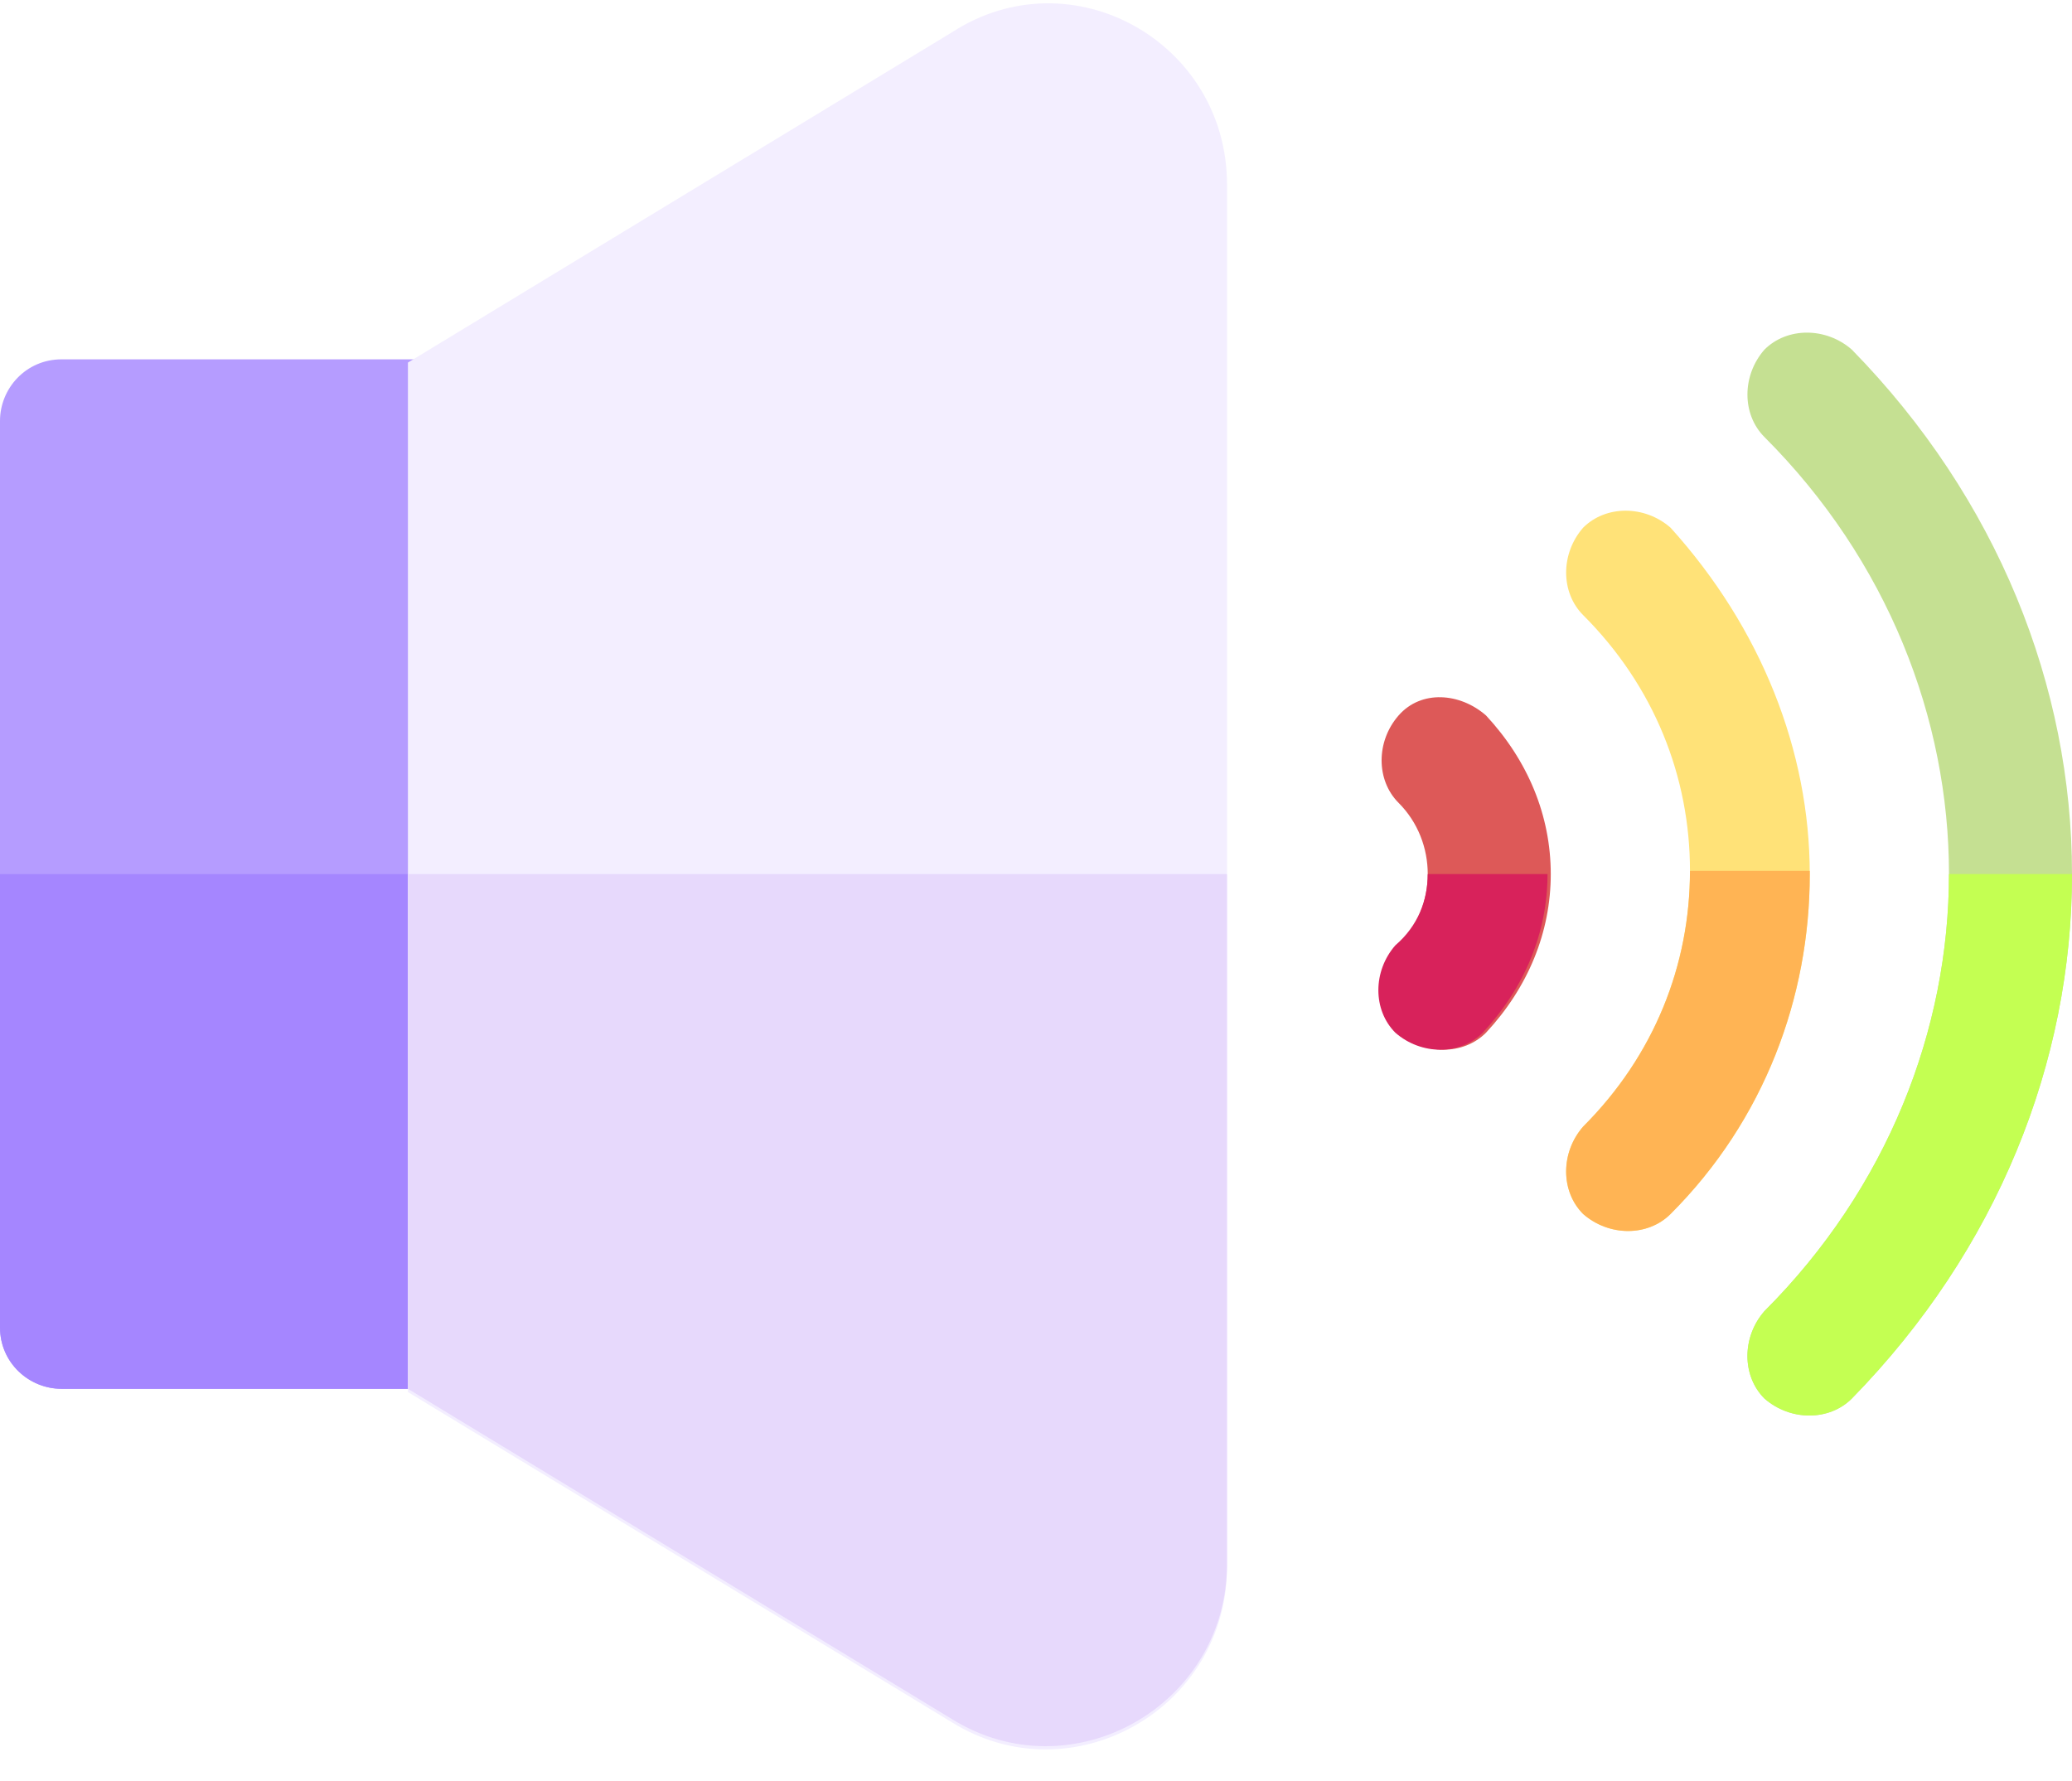
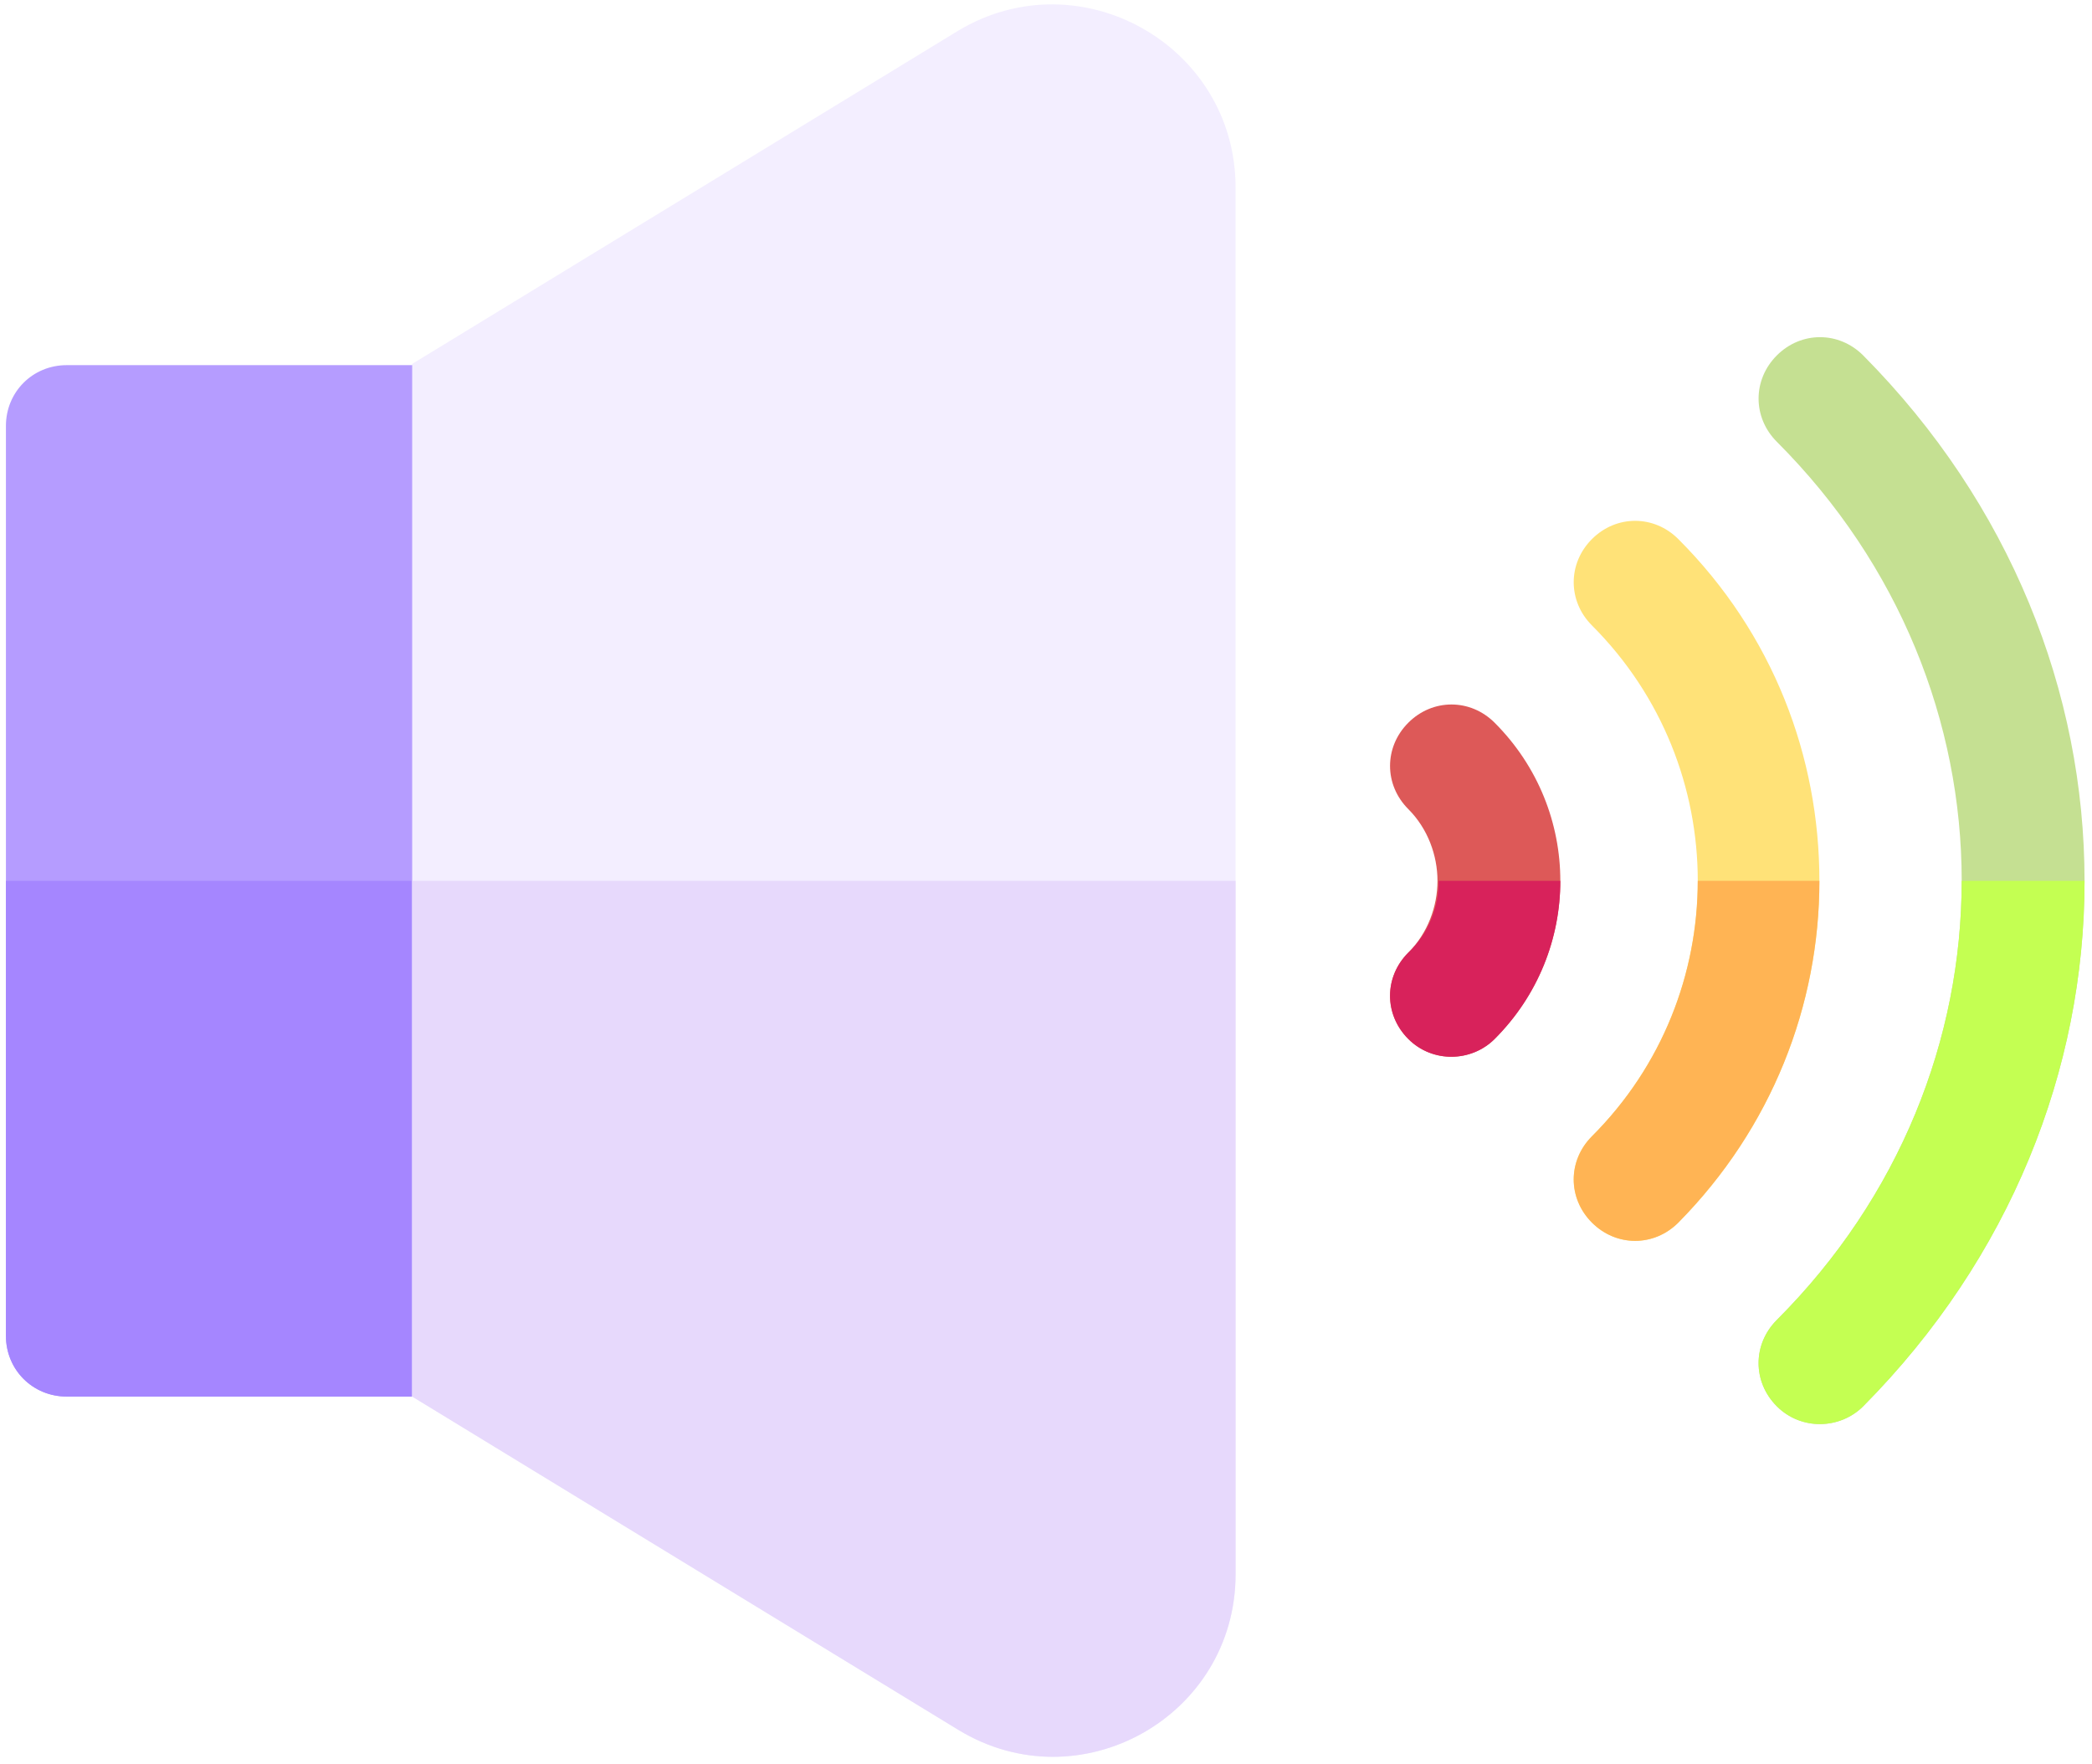
- <svg xmlns="http://www.w3.org/2000/svg" width="64" height="55" viewBox="0 0 64 55" fill="none">
-   <path d="M14.9 13V41C14.9 42 14.1 42.9 13 42.9H1.9C0.9 42.9 0 42.1 0 41V13C0 12 0.8 11.1 1.9 11.1H13C14 11.1 14.9 12 14.9 13Z" fill="#B59CFF" />
-   <path d="M14.9 27V41C14.9 42 14.1 42.9 13 42.9H1.9C0.9 42.9 0 42.1 0 41V27H14.9Z" fill="#A586FF" />
-   <path d="M37.9 5.7V48.4C37.9 52.8 33.1 55.5 29.4 53.2L12.6 43V11.2L29.4 1C33.1 -1.4 37.9 1.3 37.9 5.7Z" fill="#F3EEFF" />
-   <path d="M37.9 27V48.3C37.9 52.7 33.1 55.4 29.4 53.1L12.6 42.9V27H37.9Z" fill="#E7D9FC" />
-   <path d="M47.9 27C47.9 28.8 47.2 30.5 45.9 31.9C45.2 32.6 44 32.6 43.2 31.9C42.5 31.2 42.5 30 43.2 29.2C43.8 28.6 44.1 27.8 44.1 27C44.1 26.2 43.8 25.4 43.2 24.8C42.5 24.1 42.5 22.9 43.2 22.1C43.9 21.3 45.1 21.4 45.9 22.1C47.2 23.5 47.9 25.2 47.9 27Z" fill="#DD5958" />
-   <path d="M44.1 27H47.8C47.8 28.8 47.1 30.5 45.8 31.9C45.1 32.6 43.9 32.6 43.1 31.9C42.4 31.2 42.4 30 43.1 29.2C43.8 28.6 44.1 27.8 44.1 27Z" fill="#D8225B" />
-   <path d="M55.9 27C55.9 30.8 54.5 34.6 51.6 37.5C50.9 38.2 49.7 38.2 48.9 37.5C48.2 36.8 48.2 35.6 48.9 34.8C51.1 32.6 52.2 29.8 52.2 26.9C52.2 24 51.1 21.2 48.9 19C48.2 18.3 48.2 17.1 48.9 16.3C49.6 15.6 50.8 15.6 51.6 16.3C54.4 19.4 55.9 23.2 55.9 27Z" fill="#FFE278" />
-   <path d="M55.9 27C55.9 30.8 54.5 34.6 51.6 37.5C50.9 38.2 49.7 38.2 48.9 37.5C48.2 36.8 48.2 35.6 48.9 34.8C51.1 32.6 52.2 29.8 52.2 26.9H55.9V27Z" fill="#FFB454" />
-   <path d="M64 27C64 32.8 61.7 38.6 57.2 43.2C56.5 43.9 55.3 43.9 54.5 43.2C53.8 42.5 53.8 41.3 54.5 40.5C58.3 36.7 60.2 31.8 60.2 27C60.2 22.2 58.3 17.3 54.5 13.5C53.8 12.8 53.8 11.6 54.5 10.8C55.2 10.1 56.4 10.1 57.2 10.8C61.7 15.4 64 21.2 64 27Z" fill="#C5E092" />
-   <path d="M64 27C64 32.8 61.7 38.6 57.2 43.2C56.5 43.9 55.3 43.9 54.5 43.2C53.8 42.5 53.8 41.3 54.5 40.5C58.3 36.7 60.2 31.8 60.2 27H64Z" fill="#C4FF52" />
+ <svg xmlns="http://www.w3.org/2000/svg" width="172" height="145" viewBox="0 0 172 145" fill="none">
+   <path d="M40.187 35.021V109.821C40.187 112.621 37.987 114.821 35.187 114.821H5.487C2.687 114.821 0.487 112.621 0.487 109.821V35.021C0.487 32.221 2.687 30.021 5.487 30.021H35.187C37.887 30.021 40.187 32.321 40.187 35.021Z" fill="#B59CFF" />
+   <path d="M40.187 72.421V109.821C40.187 112.621 37.987 114.821 35.187 114.821H5.487C2.687 114.821 0.487 112.621 0.487 109.821V72.421H40.187Z" fill="#A586FF" />
+   <path d="M101.587 15.421V129.421C101.587 141.121 88.787 148.321 78.787 142.221L33.887 114.821V29.921L78.787 2.521C88.787 -3.479 101.587 3.721 101.587 15.421Z" fill="#F3EEFF" />
+   <path d="M101.587 72.421V129.421C101.587 141.121 88.787 148.321 78.787 142.221L33.887 114.821V72.421H101.587Z" fill="#E7D9FC" />
+   <path d="M128.287 72.421C128.287 77.121 126.487 81.821 122.887 85.421C120.987 87.321 117.787 87.421 115.787 85.421C113.787 83.421 113.787 80.321 115.787 78.321C117.387 76.721 118.187 74.521 118.187 72.421C118.187 70.321 117.387 68.121 115.787 66.521C113.787 64.521 113.787 61.421 115.787 59.421C117.787 57.421 120.887 57.421 122.887 59.421C126.487 63.021 128.287 67.721 128.287 72.421Z" fill="#DD5958" />
+   <path d="M118.287 72.421H128.287C128.287 77.121 126.487 81.821 122.887 85.421C120.987 87.321 117.787 87.421 115.787 85.421C113.787 83.421 113.787 80.321 115.787 78.321C117.487 76.721 118.287 74.521 118.287 72.421Z" fill="#D8225B" />
+   <path d="M149.587 72.421C149.587 82.621 145.687 92.721 137.987 100.521C135.987 102.521 132.887 102.521 130.887 100.521C128.887 98.521 128.887 95.421 130.887 93.421C136.687 87.621 139.587 80.021 139.587 72.421C139.587 64.821 136.687 57.221 130.887 51.421C128.887 49.421 128.887 46.321 130.887 44.321C132.887 42.321 135.987 42.321 137.987 44.321C145.787 52.121 149.587 62.221 149.587 72.421Z" fill="#FFE278" />
+   <path d="M149.587 72.421C149.587 82.621 145.687 92.721 137.987 100.521C135.987 102.521 132.887 102.521 130.887 100.521C128.887 98.521 128.887 95.421 130.887 93.421C136.687 87.621 139.587 80.021 139.587 72.421H149.587Z" fill="#FFB454" />
+   <path d="M171.387 72.421C171.387 87.921 165.287 103.421 153.187 115.621C151.287 117.521 148.087 117.621 146.087 115.621C144.087 113.621 144.087 110.521 146.087 108.521C156.187 98.421 161.287 85.421 161.287 72.421C161.287 59.421 156.187 46.421 146.087 36.321C144.087 34.321 144.087 31.221 146.087 29.221C148.087 27.221 151.187 27.221 153.187 29.221C165.287 41.421 171.387 56.921 171.387 72.421Z" fill="#C5E092" />
+   <path d="M171.387 72.421C171.387 87.921 165.287 103.421 153.187 115.621C151.287 117.521 148.087 117.621 146.087 115.621C144.087 113.621 144.087 110.521 146.087 108.521C156.187 98.421 161.287 85.421 161.287 72.421H171.387Z" fill="#C4FF52" />
</svg>
